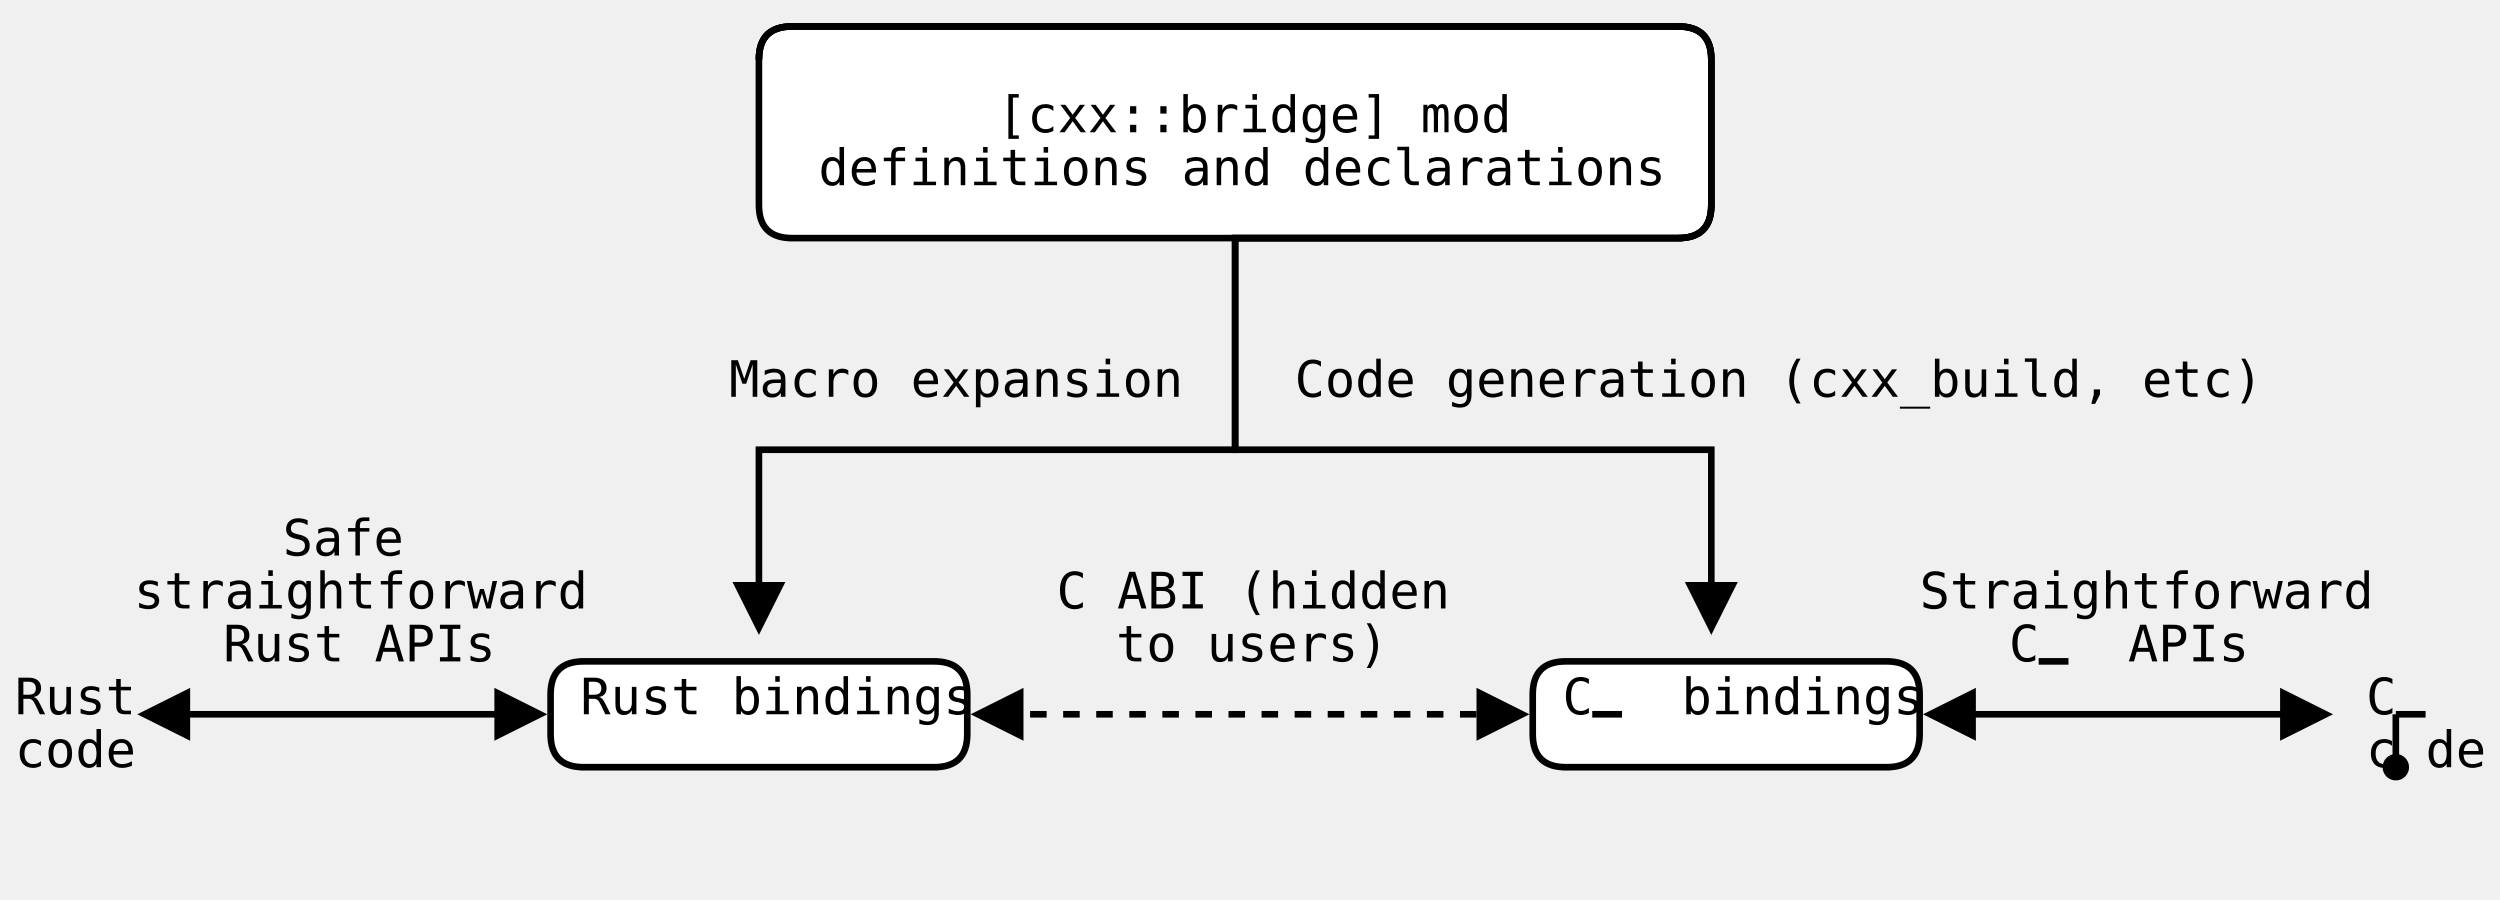
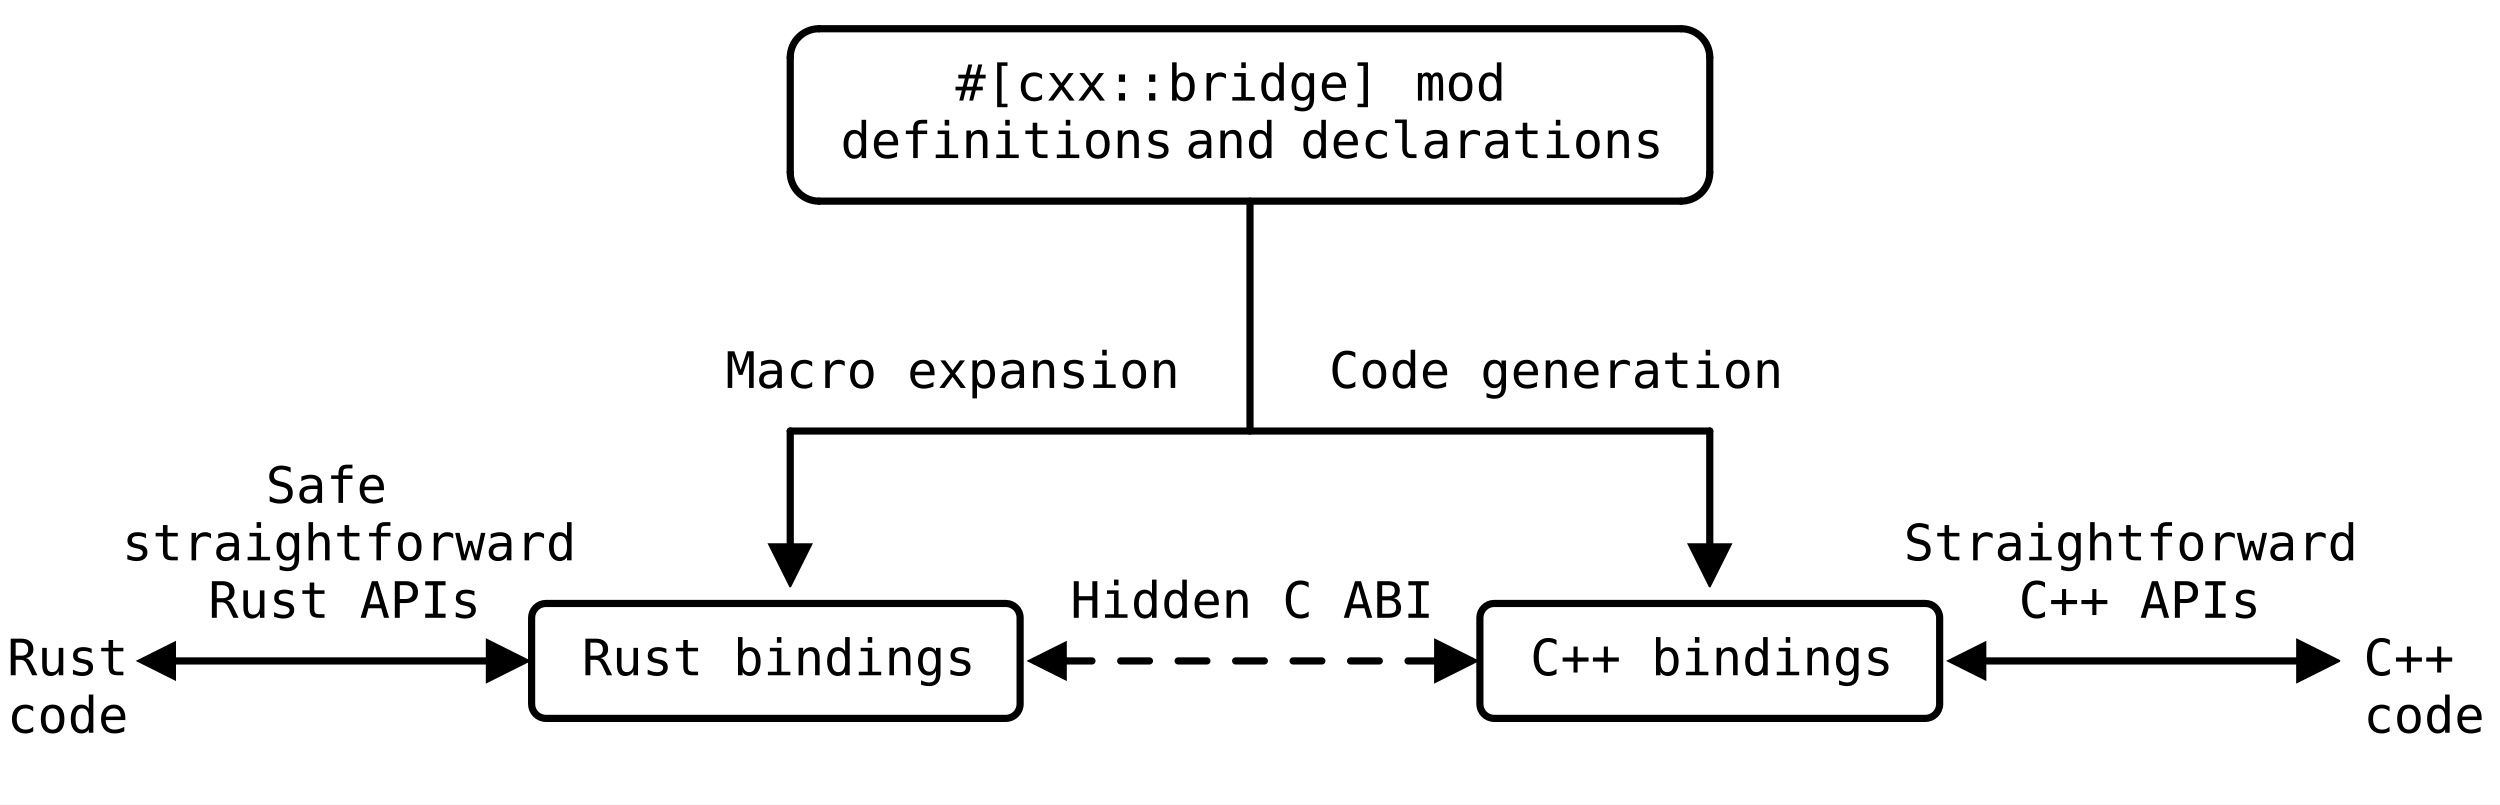
- <svg xmlns="http://www.w3.org/2000/svg" width="756px" height="272px" version="1.1">
+ <svg xmlns="http://www.w3.org/2000/svg" width="696" height="224">
+   <style>line, path, circle,rect,polygon {
+                           stroke: black;
+                           stroke-width: 2;
+                           stroke-opacity: 1;
+                           fill-opacity: 1;
+                           stroke-linecap: round;
+                           stroke-linejoin: miter;
+                         }
+ 
+                     text {
+                         fill: black;
+                         }
+                         rect.backdrop{
+                             stroke: none;
+                             fill: white;
+                         }
+                         .broken{
+                             stroke-dasharray: 8;
+                         }
+                         .filled{
+                             fill: black;
+                         }
+                         .bg_filled{
+                             fill: white;
+                         }
+                         .nofill{
+                             fill: white;
+                         }
+ 
+                         text {
+                          font-family: monospace;
+                          font-size: 14px;
+                         }
+ 
+                         .end_marked_arrow{
+                             marker-end: url(#arrow);
+                          }
+                         .start_marked_arrow{
+                             marker-start: url(#arrow);
+                          }
+ 
+                         .end_marked_diamond{
+                             marker-end: url(#diamond);
+                          }
+                         .start_marked_diamond{
+                             marker-start: url(#diamond);
+                          }
+ 
+                         .end_marked_circle{
+                             marker-end: url(#circle);
+                          }
+                         .start_marked_circle{
+                             marker-start: url(#circle);
+                          }
+ 
+                         .end_marked_open_circle{
+                             marker-end: url(#open_circle);
+                          }
+                         .start_marked_open_circle{
+                             marker-start: url(#open_circle);
+                          }
+ 
+                         .end_marked_big_open_circle{
+                             marker-end: url(#big_open_circle);
+                          }
+                         .start_marked_big_open_circle{
+                             marker-start: url(#big_open_circle);
+                          }
+ 
+                          
+                         </style>
  <defs>
-     <filter id="dsFilter" width="150%" height="150%">
-       <feOffset result="offOut" in="SourceGraphic" dx="2" dy="2" />
-       <feColorMatrix result="matrixOut" in="offOut" type="matrix" values="0.2 0 0 0 0 0 0.2 0 0 0 0 0 0.2 0 0 0 0 0 1 0" />
-       <feGaussianBlur result="blurOut" in="matrixOut" stdDeviation="3" />
-       <feBlend in="SourceGraphic" in2="blurOut" mode="normal" />
-     </filter>
-     <marker id="iPointer" viewBox="0 0 10 10" refX="5" refY="5" markerUnits="strokeWidth" markerWidth="8" markerHeight="15" orient="auto">
-       <path d="M 10 0 L 10 10 L 0 5 z" />
+     <marker id="arrow" viewBox="-2 -2 8 8" refX="4" refY="2" markerWidth="7" markerHeight="7" orient="auto-start-reverse">
+       <polygon points="0,0 0,4 4,2 0,0" />
    </marker>
-     <marker id="Pointer" viewBox="0 0 10 10" refX="5" refY="5" markerUnits="strokeWidth" markerWidth="8" markerHeight="15" orient="auto">
-       <path d="M 0 0 L 10 5 L 0 10 z" />
+     <marker id="diamond" viewBox="-2 -2 8 8" refX="4" refY="2" markerWidth="7" markerHeight="7" orient="auto-start-reverse">
+       <polygon points="0,2 2,0 4,2 2,4 0,2" />
+     </marker>
+     <marker id="circle" viewBox="0 0 8 8" refX="4" refY="4" markerWidth="7" markerHeight="7" orient="auto-start-reverse">
+       <circle cx="4" cy="4" r="2" class="filled" />
+     </marker>
+     <marker id="open_circle" viewBox="0 0 8 8" refX="4" refY="4" markerWidth="7" markerHeight="7" orient="auto-start-reverse">
+       <circle cx="4" cy="4" r="2" class="bg_filled" />
+     </marker>
+     <marker id="big_open_circle" viewBox="0 0 8 8" refX="4" refY="4" markerWidth="7" markerHeight="7" orient="auto-start-reverse">
+       <circle cx="4" cy="4" r="3" class="bg_filled" />
    </marker>
  </defs>
-   <g id="closed" stroke="#000" stroke-width="2" fill="none">
-     <path id="closed0" fill="#fff" d="M 229.5 18 Q 229.5 8 239.5 8 L 238.5 8 L 247.5 8 L 256.5 8 L 265.5 8 L 274.5 8 L 283.5 8 L 292.5 8 L 301.5 8 L 310.5 8 L 319.5 8 L 328.5 8 L 337.5 8 L 346.5 8 L 355.5 8 L 364.5 8 L 373.5 8 L 382.5 8 L 391.5 8 L 400.5 8 L 409.5 8 L 418.5 8 L 427.5 8 L 436.5 8 L 445.5 8 L 454.5 8 L 463.5 8 L 472.5 8 L 481.5 8 L 490.5 8 L 499.5 8 L 508.5 8 L 507.5 8 Q 517.5 8 517.5 18 L 517.5 24 L 517.5 40 L 517.5 56 L 517.5 62 Q 517.5 72 507.5 72 L 508.5 72 L 499.5 72 L 490.5 72 L 481.5 72 L 472.5 72 L 463.5 72 L 454.5 72 L 445.5 72 L 436.5 72 L 427.5 72 L 418.5 72 L 409.5 72 L 400.5 72 L 391.5 72 L 382.5 72 L 373.5 72 L 364.5 72 L 355.5 72 L 346.5 72 L 337.5 72 L 328.5 72 L 319.5 72 L 310.5 72 L 301.5 72 L 292.5 72 L 283.5 72 L 274.5 72 L 265.5 72 L 256.5 72 L 247.5 72 L 238.5 72 L 239.5 72 Q 229.5 72 229.5 62 L 229.5 56 L 229.5 40 L 229.5 24 Z" />
-     <path id="closed3" fill="#fff" d="M 166.5 210 Q 166.5 200 176.5 200 L 175.5 200 L 184.5 200 L 193.5 200 L 202.5 200 L 211.5 200 L 220.5 200 L 229.5 200 L 238.5 200 L 247.5 200 L 256.5 200 L 265.5 200 L 274.5 200 L 283.5 200 L 282.5 200 Q 292.5 200 292.5 210 L 292.5 216 L 292.5 222 Q 292.5 232 282.5 232 L 283.5 232 L 274.5 232 L 265.5 232 L 256.5 232 L 247.5 232 L 238.5 232 L 229.5 232 L 220.5 232 L 211.5 232 L 202.5 232 L 193.5 232 L 184.5 232 L 175.5 232 L 176.5 232 Q 166.5 232 166.5 222 L 166.5 216 Z" />
-     <path id="closed4" fill="#fff" d="M 463.5 210 Q 463.5 200 473.5 200 L 472.5 200 L 481.5 200 L 490.5 200 L 499.5 200 L 508.5 200 L 517.5 200 L 526.5 200 L 535.5 200 L 544.5 200 L 553.5 200 L 562.5 200 L 571.5 200 L 570.5 200 Q 580.5 200 580.5 210 L 580.5 216 L 580.5 222 Q 580.5 232 570.5 232 L 571.5 232 L 562.5 232 L 553.5 232 L 544.5 232 L 535.5 232 L 526.5 232 L 517.5 232 L 508.5 232 L 499.5 232 L 490.5 232 L 481.5 232 L 472.5 232 L 473.5 232 Q 463.5 232 463.5 222 L 463.5 216 Z" />
-   </g>
-   <g id="lines" stroke="#000" stroke-width="2" fill="none">
-     <path id="open1" marker-end="url(#Pointer)" d="M 229.5 18 Q 229.5 8 239.5 8 L 238.5 8 L 247.5 8 L 256.5 8 L 265.5 8 L 274.5 8 L 283.5 8 L 292.5 8 L 301.5 8 L 310.5 8 L 319.5 8 L 328.5 8 L 337.5 8 L 346.5 8 L 355.5 8 L 364.5 8 L 373.5 8 L 382.5 8 L 391.5 8 L 400.5 8 L 409.5 8 L 418.5 8 L 427.5 8 L 436.5 8 L 445.5 8 L 454.5 8 L 463.5 8 L 472.5 8 L 481.5 8 L 490.5 8 L 499.5 8 L 508.5 8 L 507.5 8 Q 517.5 8 517.5 18 L 517.5 24 L 517.5 40 L 517.5 56 L 517.5 62 Q 517.5 72 507.5 72 L 508.5 72 L 499.5 72 L 490.5 72 L 481.5 72 L 472.5 72 L 463.5 72 L 454.5 72 L 445.5 72 L 436.5 72 L 427.5 72 L 418.5 72 L 409.5 72 L 400.5 72 L 391.5 72 L 382.5 72 L 373.5 72 L 373.5 88 L 373.5 104 L 373.5 120 L 373.5 136 L 364.5 136 L 355.5 136 L 346.5 136 L 337.5 136 L 328.5 136 L 319.5 136 L 310.5 136 L 301.5 136 L 292.5 136 L 283.5 136 L 274.5 136 L 265.5 136 L 256.5 136 L 247.5 136 L 238.5 136 L 229.5 136 L 229.5 152 L 229.5 168 L 229.5 184 " />
-     <path id="open2" marker-end="url(#Pointer)" d="M 229.5 18 Q 229.5 8 239.5 8 L 238.5 8 L 247.5 8 L 256.5 8 L 265.5 8 L 274.5 8 L 283.5 8 L 292.5 8 L 301.5 8 L 310.5 8 L 319.5 8 L 328.5 8 L 337.5 8 L 346.5 8 L 355.5 8 L 364.5 8 L 373.5 8 L 382.5 8 L 391.5 8 L 400.5 8 L 409.5 8 L 418.5 8 L 427.5 8 L 436.5 8 L 445.5 8 L 454.5 8 L 463.5 8 L 472.5 8 L 481.5 8 L 490.5 8 L 499.5 8 L 508.5 8 L 507.5 8 Q 517.5 8 517.5 18 L 517.5 24 L 517.5 40 L 517.5 56 L 517.5 62 Q 517.5 72 507.5 72 L 508.5 72 L 499.5 72 L 490.5 72 L 481.5 72 L 472.5 72 L 463.5 72 L 454.5 72 L 445.5 72 L 436.5 72 L 427.5 72 L 418.5 72 L 409.5 72 L 400.5 72 L 391.5 72 L 382.5 72 L 373.5 72 L 373.5 88 L 373.5 104 L 373.5 120 L 373.5 136 L 382.5 136 L 391.5 136 L 400.5 136 L 409.5 136 L 418.5 136 L 427.5 136 L 436.5 136 L 445.5 136 L 454.5 136 L 463.5 136 L 472.5 136 L 481.5 136 L 490.5 136 L 499.5 136 L 508.5 136 L 517.5 136 L 517.5 152 L 517.5 168 L 517.5 184 " />
-     <path id="open5" d="M 616.5 200 L 625.5 200 " />
-     <path id="open6" marker-start="url(#iPointer)" marker-end="url(#Pointer)" d="M 49.5 216 L 58.5 216 L 67.5 216 L 76.5 216 L 85.5 216 L 94.5 216 L 103.5 216 L 112.5 216 L 121.5 216 L 130.5 216 L 139.5 216 L 148.5 216 L 157.5 216 " />
-     <path id="open7" stroke-dasharray="5 5" marker-start="url(#iPointer)" marker-end="url(#Pointer)" d="M 301.5 216 L 310.5 216 L 319.5 216 L 328.5 216 L 337.5 216 L 346.5 216 L 355.5 216 L 364.5 216 L 373.5 216 L 382.5 216 L 391.5 216 L 400.5 216 L 409.5 216 L 418.5 216 L 427.5 216 L 436.5 216 L 445.5 216 L 454.5 216 " />
-     <path id="open8" d="M 481.5 216 L 490.5 216 " />
-     <path id="open9" marker-start="url(#iPointer)" marker-end="url(#Pointer)" d="M 589.5 216 L 598.5 216 L 607.5 216 L 616.5 216 L 625.5 216 L 634.5 216 L 643.5 216 L 652.5 216 L 661.5 216 L 670.5 216 L 679.5 216 L 688.5 216 L 697.5 216 " />
-     <path id="open10" d="M 724.5 216 L 733.5 216 " />
-     <circle cx="724.5" cy="232" r="3" fill="#000" />
-     <path id="open11" d="M 724.5 216 L 724.5 232 " />
-   </g>
-   <g id="text" stroke="none" style="font-family:Consolas,Monaco,Anonymous Pro,Anonymous,Bitstream Sans Mono,monospace;font-size:15.2px">
-     <text id="obj12" x="301.5" y="40" fill="#000">[cxx::bridge] mod</text>
-     <text id="obj13" x="247.5" y="56" fill="#000">definitions and declarations</text>
-     <text id="obj14" x="220.5" y="120" fill="#000">Macro expansion</text>
-     <text id="obj15" x="391.5" y="120" fill="#000">Code generation (cxx_build, etc)</text>
-     <text id="obj16" x="85.5" y="168" fill="#000">Safe</text>
-     <text id="obj17" x="40.5" y="184" fill="#000">straightforward</text>
-     <text id="obj18" x="319.5" y="184" fill="#000">C ABI (hidden</text>
-     <text id="obj19" x="580.5" y="184" fill="#000">Straightforward</text>
-     <text id="obj20" x="67.5" y="200" fill="#000">Rust APIs</text>
-     <text id="obj21" x="337.5" y="200" fill="#000">to users)</text>
-     <text id="obj22" x="607.5" y="200" fill="#000">C</text>
-     <text id="obj23" x="643.5" y="200" fill="#000">APIs</text>
-     <text id="obj24" x="4.5" y="216" fill="#000">Rust</text>
-     <text id="obj25" x="175.5" y="216" fill="#000">Rust bindings</text>
-     <text id="obj26" x="472.5" y="216" fill="#000">C</text>
-     <text id="obj27" x="508.5" y="216" fill="#000">bindings</text>
-     <text id="obj28" x="715.5" y="216" fill="#000">C</text>
-     <text id="obj29" x="4.5" y="232" fill="#000">code</text>
-     <text id="obj30" x="715.5" y="232" fill="#000">c</text>
-     <text id="obj31" x="733.5" y="232" fill="#000">de</text>
+   <rect class="backdrop" x="0" y="0" width="696" height="224" />
+   <rect x="148" y="168" width="136" height="32" class="solid nofill" rx="4" />
+   <text x="162" y="188">Rust bindings</text>
+   <rect x="412" y="168" width="128" height="32" class="solid nofill" rx="4" />
+   <text x="426" y="188">C++ bindings</text>
+   <text x="266" y="28">#[cxx::bridge]</text>
+   <text x="394" y="28">mod</text>
+   <text x="234" y="44">definitions</text>
+   <text x="330" y="44">and</text>
+   <text x="362" y="44">declarations</text>
+   <line x1="220" y1="120" x2="220" y2="160" class="solid end_marked_arrow" />
+   <line x1="476" y1="120" x2="476" y2="160" class="solid end_marked_arrow" />
+   <text x="74" y="140">Safe</text>
+   <text x="34" y="156">straightforward</text>
+   <text x="530" y="156">Straightforward</text>
+   <polygon points="48,180 40,184 48,188" class="filled" />
+   <line x1="48" y1="184" x2="144" y2="184" class="solid end_marked_arrow" />
+   <polygon points="296,180 288,184 296,188" class="filled" />
+   <line x1="296" y1="184" x2="408" y2="184" class="broken end_marked_arrow" />
+   <polygon points="552,180 544,184 552,188" class="filled" />
+   <line x1="552" y1="184" x2="648" y2="184" class="solid end_marked_arrow" />
+   <text x="2" y="188">Rust</text>
+   <text x="2" y="204">code</text>
+   <text x="658" y="204">code</text>
+   <text x="202" y="108">Macro expansion</text>
+   <text x="370" y="108">Code generation</text>
+   <text x="58" y="172">Rust APIs</text>
+   <text x="298" y="172">Hidden C ABI</text>
+   <text x="562" y="172">C++ APIs</text>
+   <text x="658" y="188">C++</text>
+   <g>
+     <path d="M 228,8 A 8,8 0,0,0 220,16" class="nofill" />
+     <line x1="228" y1="8" x2="468" y2="8" class="solid" />
+     <path d="M 468,8 A 8,8 0,0,1 476,16" class="nofill" />
+     <line x1="220" y1="16" x2="220" y2="48" class="solid" />
+     <line x1="476" y1="16" x2="476" y2="48" class="solid" />
+     <path d="M 220,48 A 8,8 0,0,0 228,56" class="nofill" />
+     <line x1="228" y1="56" x2="468" y2="56" class="solid" />
+     <line x1="348" y1="56" x2="348" y2="120" class="solid" />
+     <path d="M 476,48 A 8,8 0,0,1 468,56" class="nofill" />
+     <line x1="220" y1="120" x2="476" y2="120" class="solid" />
  </g>
</svg>
